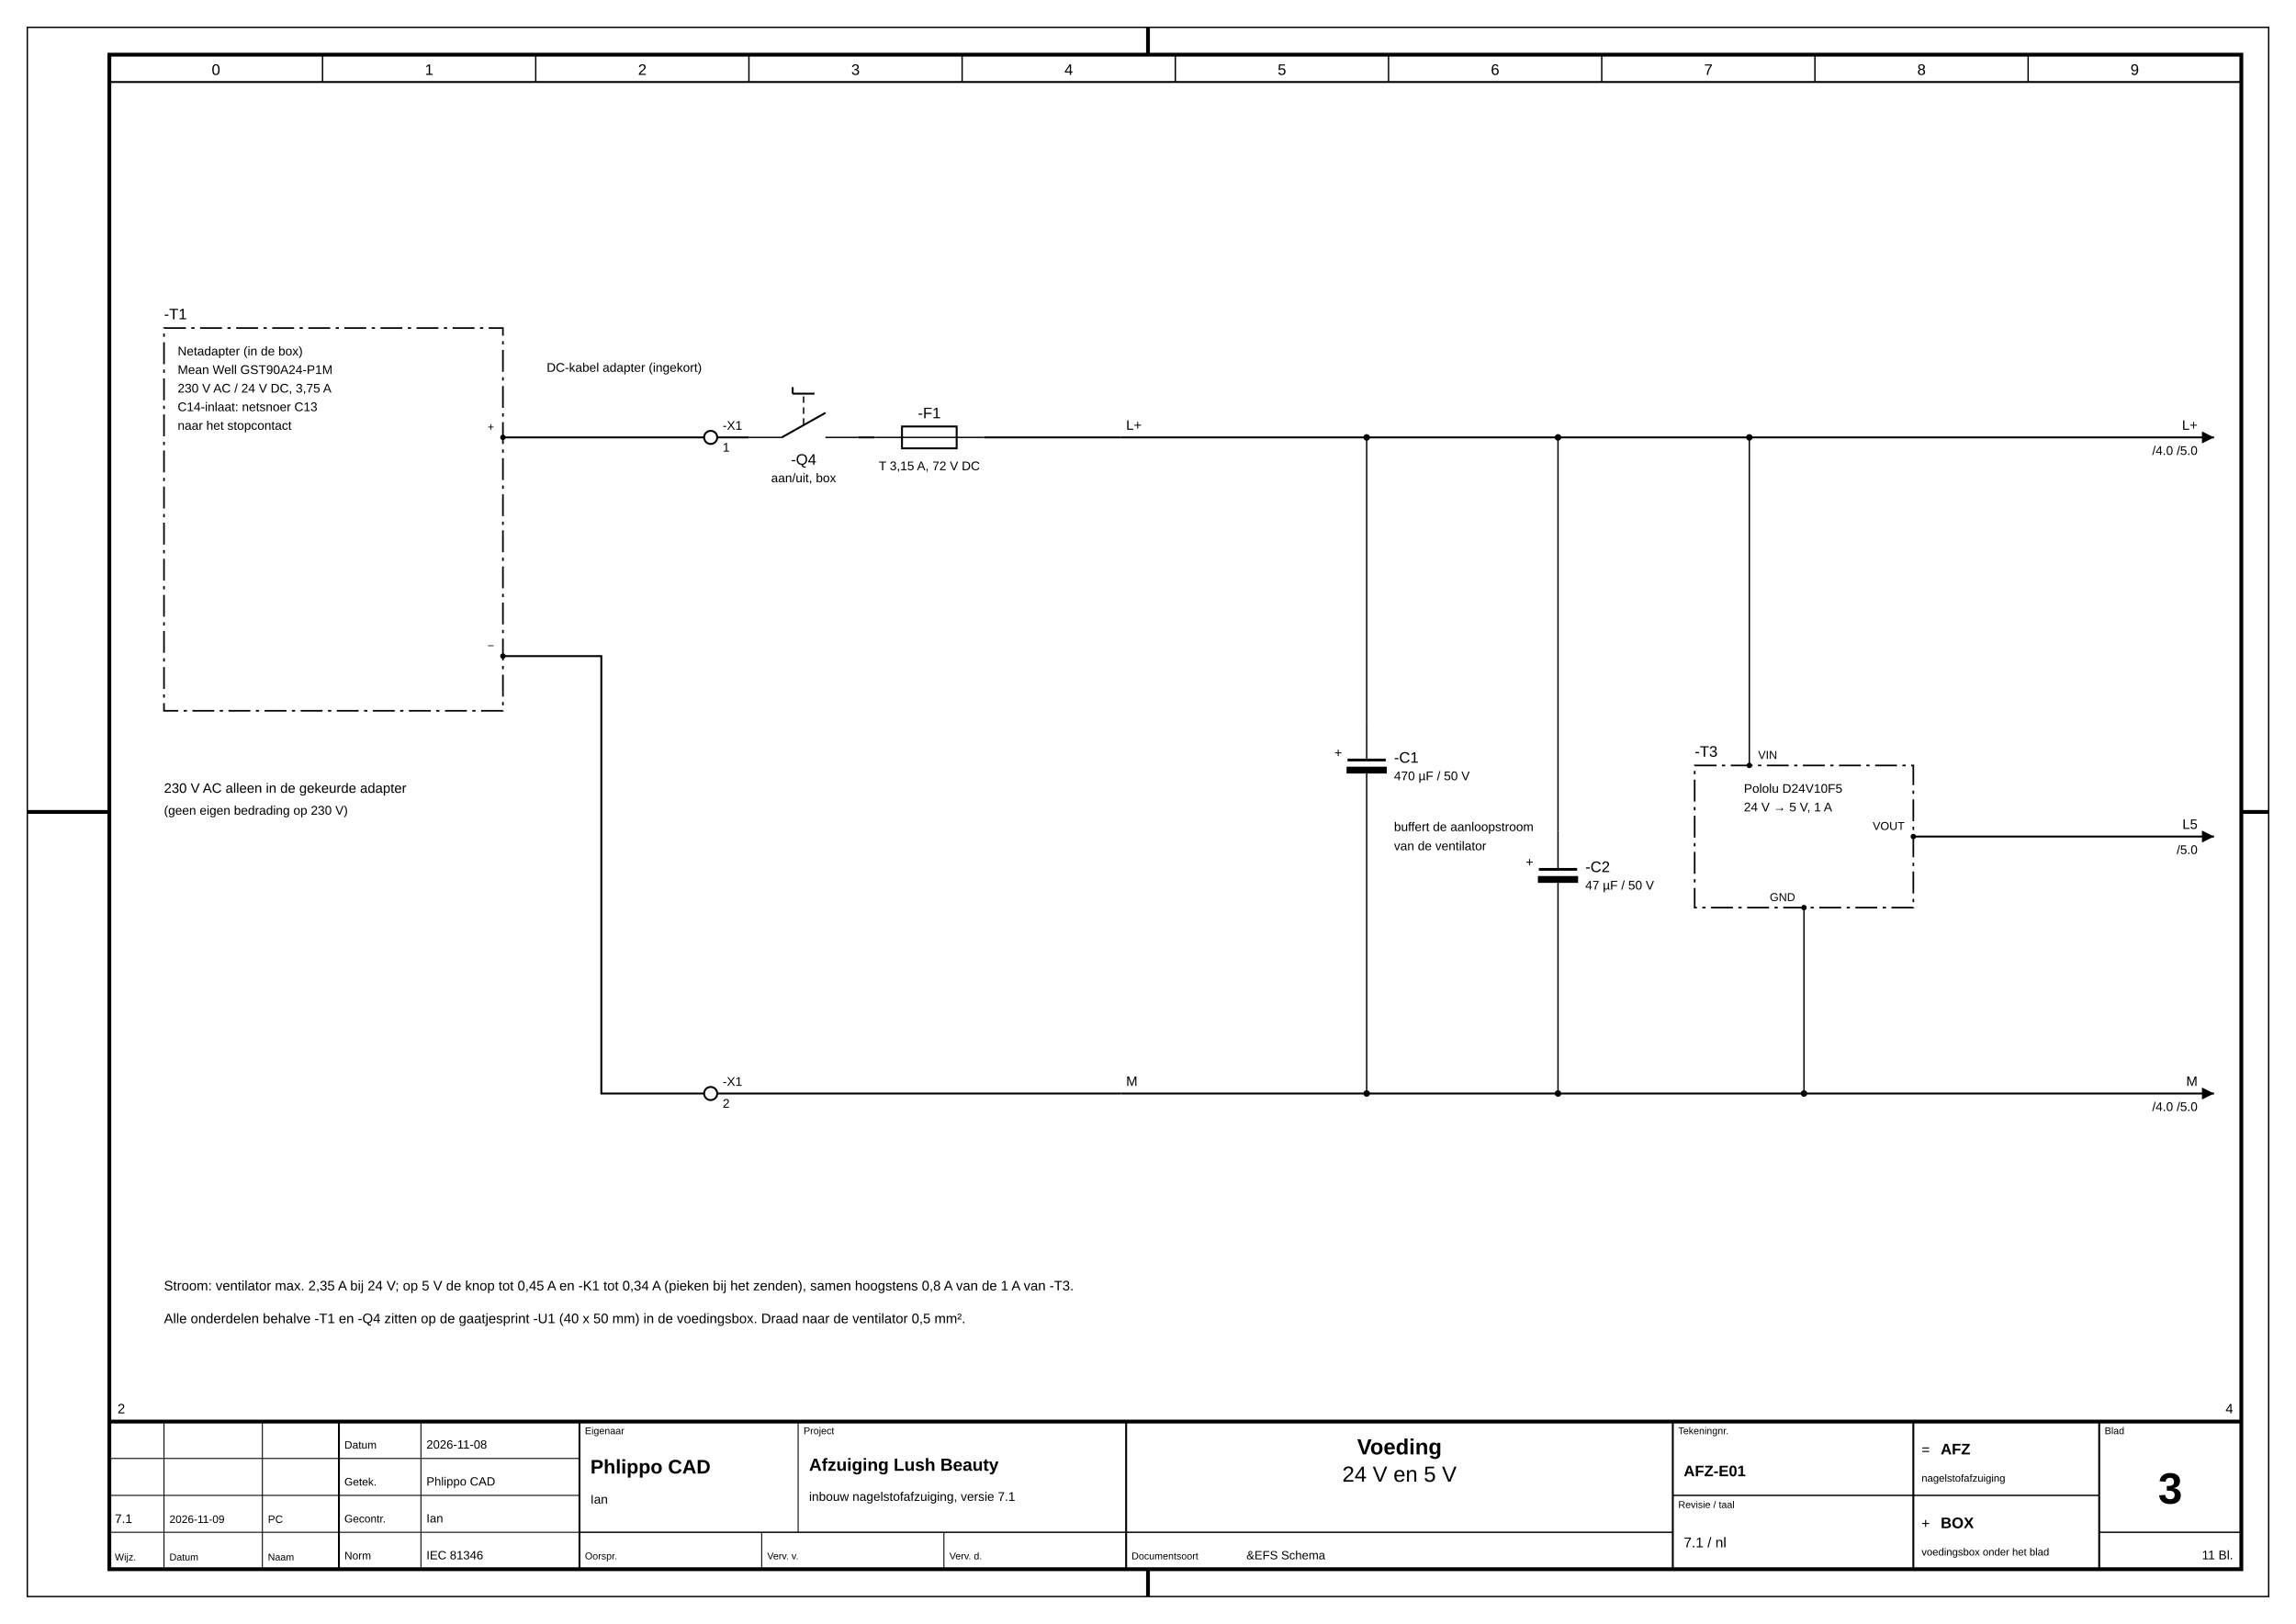
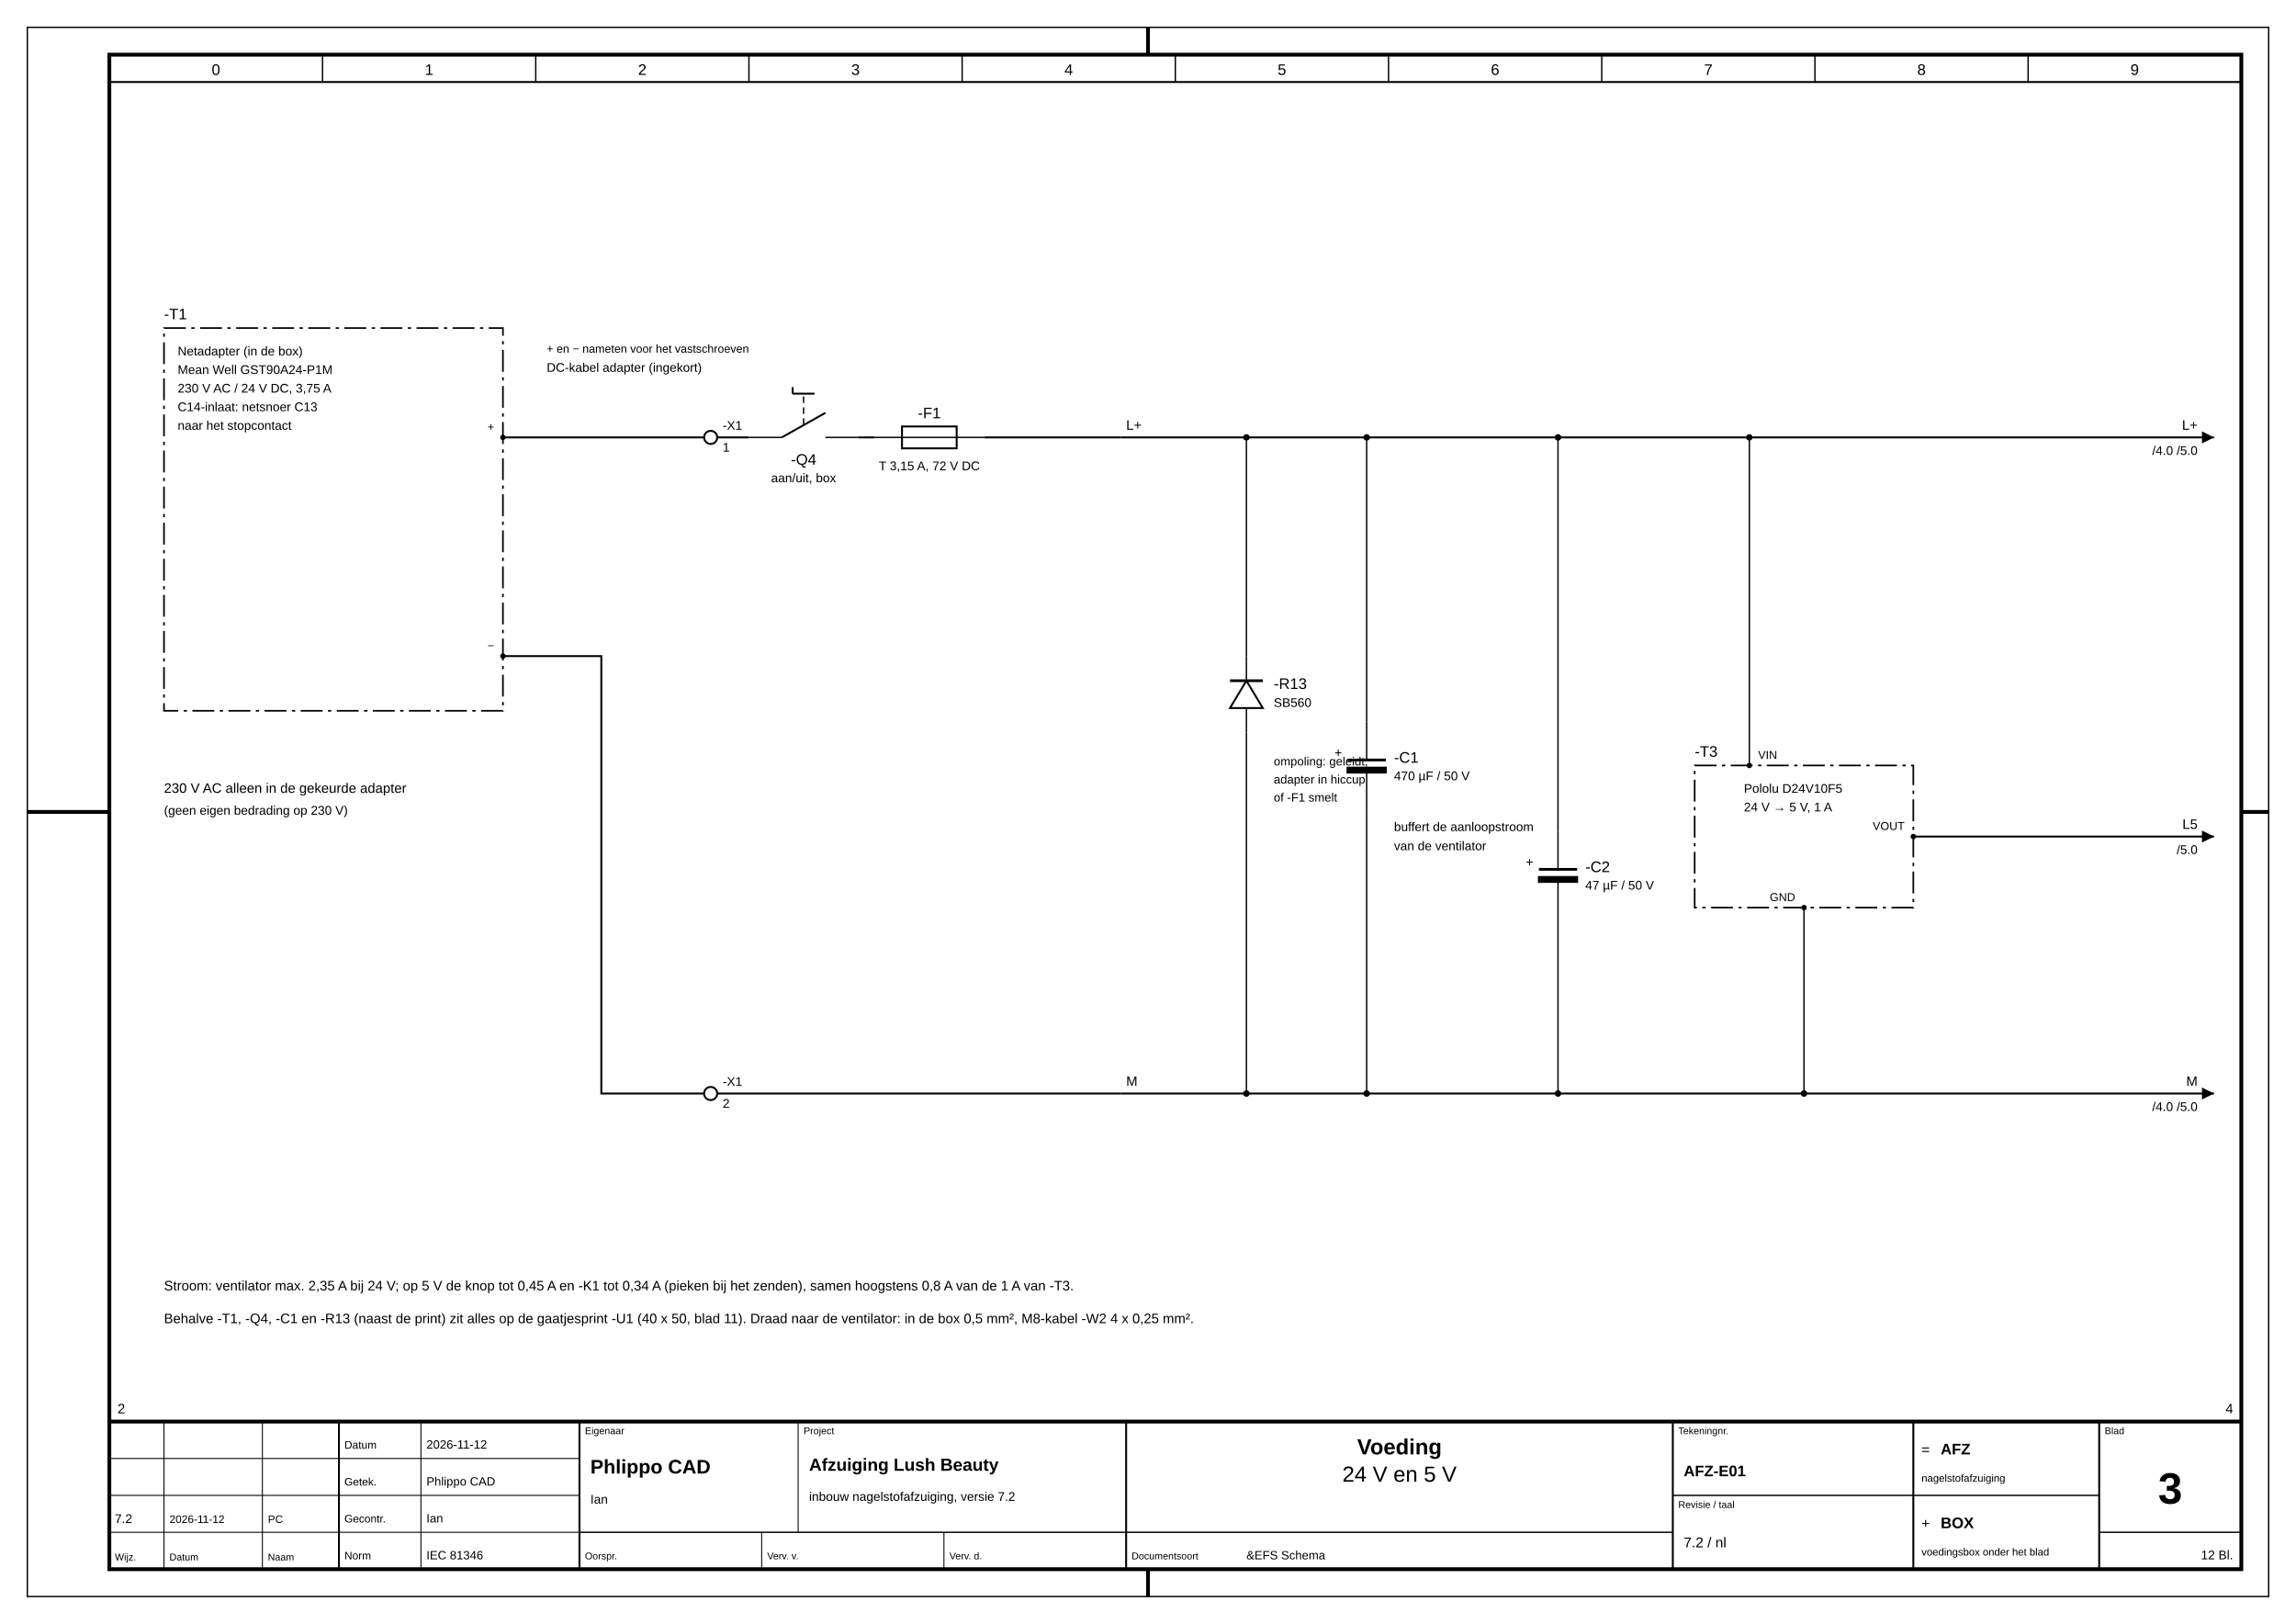
<svg xmlns="http://www.w3.org/2000/svg" viewBox="0 0 420 297" width="420mm" height="297mm" font-family="Arial, Helvetica, sans-serif">
  <rect width="420" height="297" fill="#fff" />
  <rect x="5" y="5" width="410" height="287" fill="none" stroke="#000" stroke-width="0.25" />
  <rect x="20" y="10" width="390" height="277" fill="none" stroke="#000" stroke-width="0.7" />
  <polyline points="210,5 210,10" fill="none" stroke="#000" stroke-width="0.7" />
  <polyline points="210,287 210,292" fill="none" stroke="#000" stroke-width="0.7" />
  <polyline points="5,148.5 20,148.5" fill="none" stroke="#000" stroke-width="0.7" />
  <polyline points="410,148.5 415,148.5" fill="none" stroke="#000" stroke-width="0.7" />
  <polyline points="20,15 410,15" fill="none" stroke="#000" stroke-width="0.35" />
  <text x="39.5" y="13.7" font-size="2.8" text-anchor="middle" fill="#000">0</text>
  <polyline points="59,10 59,15" fill="none" stroke="#000" stroke-width="0.25" />
  <text x="78.5" y="13.7" font-size="2.8" text-anchor="middle" fill="#000">1</text>
  <polyline points="98,10 98,15" fill="none" stroke="#000" stroke-width="0.25" />
  <text x="117.5" y="13.7" font-size="2.8" text-anchor="middle" fill="#000">2</text>
  <polyline points="137,10 137,15" fill="none" stroke="#000" stroke-width="0.25" />
  <text x="156.5" y="13.7" font-size="2.8" text-anchor="middle" fill="#000">3</text>
  <polyline points="176,10 176,15" fill="none" stroke="#000" stroke-width="0.25" />
  <text x="195.5" y="13.7" font-size="2.8" text-anchor="middle" fill="#000">4</text>
  <polyline points="215,10 215,15" fill="none" stroke="#000" stroke-width="0.25" />
  <text x="234.5" y="13.7" font-size="2.8" text-anchor="middle" fill="#000">5</text>
  <polyline points="254,10 254,15" fill="none" stroke="#000" stroke-width="0.25" />
  <text x="273.5" y="13.7" font-size="2.8" text-anchor="middle" fill="#000">6</text>
  <polyline points="293,10 293,15" fill="none" stroke="#000" stroke-width="0.25" />
  <text x="312.5" y="13.7" font-size="2.8" text-anchor="middle" fill="#000">7</text>
  <polyline points="332,10 332,15" fill="none" stroke="#000" stroke-width="0.25" />
  <text x="351.5" y="13.7" font-size="2.8" text-anchor="middle" fill="#000">8</text>
  <polyline points="371,10 371,15" fill="none" stroke="#000" stroke-width="0.25" />
  <text x="390.5" y="13.7" font-size="2.8" text-anchor="middle" fill="#000">9</text>
  <text x="21.5" y="258.5" font-size="2.5" text-anchor="start" fill="#000">2</text>
  <text x="408.5" y="258.5" font-size="2.5" text-anchor="end" fill="#000">4</text>
  <polyline points="20,260 410,260" fill="none" stroke="#000" stroke-width="0.7" />
  <polyline points="20,266.75 62,266.75" fill="none" stroke="#000" stroke-width="0.18" />
  <polyline points="20,273.5 62,273.5" fill="none" stroke="#000" stroke-width="0.18" />
  <polyline points="20,280.25 62,280.25" fill="none" stroke="#000" stroke-width="0.18" />
  <polyline points="30,260 30,287" fill="none" stroke="#000" stroke-width="0.18" />
  <polyline points="48,260 48,287" fill="none" stroke="#000" stroke-width="0.18" />
  <text x="21" y="285.4" font-size="1.8" text-anchor="start" fill="#000">Wijz.</text>
  <text x="31" y="285.4" font-size="1.8" text-anchor="start" fill="#000">Datum</text>
  <text x="49" y="285.4" font-size="1.8" text-anchor="start" fill="#000">Naam</text>
-   <text x="21" y="278.55" font-size="2.3" text-anchor="start" fill="#000">7.1</text>
-   <text x="31" y="278.55" font-size="2" text-anchor="start" fill="#000">2026-11-09</text>
+   <text x="21" y="278.55" font-size="2.3" text-anchor="start" fill="#000">7.2</text>
+   <text x="31" y="278.55" font-size="2" text-anchor="start" fill="#000">2026-11-12</text>
  <text x="49" y="278.55" font-size="2" text-anchor="start" fill="#000">PC</text>
  <polyline points="62,260 62,287" fill="none" stroke="#000" stroke-width="0.35" />
  <polyline points="62,266.75 106,266.75" fill="none" stroke="#000" stroke-width="0.18" />
  <polyline points="62,273.5 106,273.5" fill="none" stroke="#000" stroke-width="0.18" />
  <polyline points="62,280.25 106,280.25" fill="none" stroke="#000" stroke-width="0.18" />
  <polyline points="77,260 77,287" fill="none" stroke="#000" stroke-width="0.18" />
  <text x="63" y="264.95" font-size="2" text-anchor="start" fill="#000">Datum</text>
-   <text x="78" y="264.95" font-size="2.2" text-anchor="start" fill="#000">2026-11-08</text>
+   <text x="78" y="264.95" font-size="2.2" text-anchor="start" fill="#000">2026-11-12</text>
  <text x="63" y="271.7" font-size="2" text-anchor="start" fill="#000">Getek.</text>
  <text x="78" y="271.7" font-size="2.2" text-anchor="start" fill="#000">Phlippo CAD</text>
  <text x="63" y="278.45" font-size="2" text-anchor="start" fill="#000">Gecontr.</text>
  <text x="78" y="278.45" font-size="2.2" text-anchor="start" fill="#000">Ian</text>
  <text x="63" y="285.2" font-size="2" text-anchor="start" fill="#000">Norm</text>
  <text x="78" y="285.2" font-size="2.2" text-anchor="start" fill="#000">IEC 81346</text>
  <polyline points="106,260 106,287" fill="none" stroke="#000" stroke-width="0.35" />
  <polyline points="106,280.25 206,280.25" fill="none" stroke="#000" stroke-width="0.25" />
  <polyline points="146,260 146,280.25" fill="none" stroke="#000" stroke-width="0.18" />
  <text x="107" y="262.3" font-size="1.8" text-anchor="start" fill="#000">Eigenaar</text>
  <text x="108" y="269.5" font-size="3.6" text-anchor="start" fill="#000" font-weight="700">Phlippo CAD</text>
  <text x="108" y="275" font-size="2.3" text-anchor="start" fill="#000">Ian</text>
  <text x="147" y="262.3" font-size="1.8" text-anchor="start" fill="#000">Project</text>
  <text x="148" y="269" font-size="3.2" text-anchor="start" fill="#000" font-weight="700">Afzuiging Lush Beauty</text>
-   <text x="148" y="274.5" font-size="2.3" text-anchor="start" fill="#000">inbouw nagelstofafzuiging, versie 7.1</text>
+   <text x="148" y="274.5" font-size="2.3" text-anchor="start" fill="#000">inbouw nagelstofafzuiging, versie 7.2</text>
  <text x="107" y="285.2" font-size="1.8" text-anchor="start" fill="#000">Oorspr.</text>
  <text x="118" y="285.2" font-size="2" text-anchor="start" fill="#000" />
  <polyline points="139.33,280.25 139.33,287" fill="none" stroke="#000" stroke-width="0.18" />
  <text x="140.33" y="285.2" font-size="1.8" text-anchor="start" fill="#000">Verv. v.</text>
  <text x="151.33" y="285.2" font-size="2" text-anchor="start" fill="#000" />
  <polyline points="172.67,280.25 172.67,287" fill="none" stroke="#000" stroke-width="0.18" />
  <text x="173.67" y="285.2" font-size="1.8" text-anchor="start" fill="#000">Verv. d.</text>
  <text x="184.67" y="285.2" font-size="2" text-anchor="start" fill="#000" />
  <polyline points="206,260 206,287" fill="none" stroke="#000" stroke-width="0.35" />
  <polyline points="206,280.25 306,280.25" fill="none" stroke="#000" stroke-width="0.25" />
  <text x="256" y="266" font-size="4" text-anchor="middle" fill="#000" font-weight="700">Voeding</text>
  <text x="256" y="271" font-size="4" text-anchor="middle" fill="#000">24 V en 5 V</text>
  <text x="207" y="285.2" font-size="1.8" text-anchor="start" fill="#000">Documentsoort</text>
  <text x="228" y="285.2" font-size="2.2" text-anchor="start" fill="#000">&amp;EFS  Schema</text>
  <polyline points="306,260 306,287" fill="none" stroke="#000" stroke-width="0.35" />
  <polyline points="306,273.5 350,273.5" fill="none" stroke="#000" stroke-width="0.25" />
  <text x="307" y="262.3" font-size="1.8" text-anchor="start" fill="#000">Tekeningnr.</text>
  <text x="308" y="270" font-size="2.8" text-anchor="start" fill="#000" font-weight="700">AFZ-E01</text>
  <text x="307" y="275.8" font-size="1.8" text-anchor="start" fill="#000">Revisie / taal</text>
-   <text x="308" y="283" font-size="2.6" text-anchor="start" fill="#000">7.1 / nl</text>
+   <text x="308" y="283" font-size="2.6" text-anchor="start" fill="#000">7.2 / nl</text>
  <polyline points="350,260 350,287" fill="none" stroke="#000" stroke-width="0.35" />
  <polyline points="350,273.5 384,273.5" fill="none" stroke="#000" stroke-width="0.25" />
  <text x="351.5" y="266" font-size="2.6" text-anchor="start" fill="#000">=</text>
  <text x="355" y="266" font-size="2.8" text-anchor="start" fill="#000" font-weight="700">AFZ</text>
  <text x="351.5" y="271" font-size="1.9" text-anchor="start" fill="#000">nagelstofafzuiging</text>
  <text x="351.5" y="279.5" font-size="2.6" text-anchor="start" fill="#000">+</text>
  <text x="355" y="279.5" font-size="2.8" text-anchor="start" fill="#000" font-weight="700">BOX</text>
  <text x="351.5" y="284.5" font-size="1.9" text-anchor="start" fill="#000">voedingsbox onder het blad</text>
  <polyline points="384,260 384,287" fill="none" stroke="#000" stroke-width="0.35" />
  <polyline points="384,280.25 410,280.25" fill="none" stroke="#000" stroke-width="0.25" />
  <text x="385" y="262.3" font-size="1.8" text-anchor="start" fill="#000">Blad</text>
  <text x="397" y="275" font-size="8" text-anchor="middle" fill="#000" font-weight="700">3</text>
-   <text x="408.5" y="285.2" font-size="2.3" text-anchor="end" fill="#000">11 Bl.</text>
+   <text x="408.5" y="285.2" font-size="2.3" text-anchor="end" fill="#000">12 Bl.</text>
  <rect x="30" y="60" width="62" height="70" fill="none" stroke="#000" stroke-width="0.3" stroke-dasharray="4 1 0.6 1" />
  <text x="30" y="58.4" font-size="2.8" text-anchor="start" fill="#000">-T1</text>
  <text x="32.5" y="65" font-size="2.3" text-anchor="start" fill="#000">Netadapter (in de box)</text>
  <text x="32.5" y="68.4" font-size="2.3" text-anchor="start" fill="#000">Mean Well GST90A24-P1M</text>
  <text x="32.5" y="71.8" font-size="2.3" text-anchor="start" fill="#000">230 V AC / 24 V DC, 3,75 A</text>
  <text x="32.5" y="75.2" font-size="2.3" text-anchor="start" fill="#000">C14-inlaat: netsnoer C13</text>
  <text x="32.5" y="78.6" font-size="2.3" text-anchor="start" fill="#000">naar het stopcontact</text>
  <circle cx="92" cy="80" r="0.5" fill="#000" />
  <text x="90.4" y="78.8" font-size="2.1" text-anchor="end" fill="#000">+</text>
  <circle cx="92" cy="120" r="0.5" fill="#000" />
  <text x="90.4" y="118.8" font-size="2.1" text-anchor="end" fill="#000">−</text>
  <text x="30" y="145" font-size="2.5" text-anchor="start" fill="#000">230 V AC alleen in de gekeurde adapter</text>
  <text x="30" y="149" font-size="2.3" text-anchor="start" fill="#000">(geen eigen bedrading op 230 V)</text>
  <polyline points="92,80 128.8,80" fill="none" stroke="#000" stroke-width="0.35" />
  <polyline points="92,120 110,120 110,200 128.8,200" fill="none" stroke="#000" stroke-width="0.35" />
  <circle cx="130" cy="80" r="1.2" fill="#fff" stroke="#000" stroke-width="0.35" />
  <text x="132.2" y="78.6" font-size="2.3" text-anchor="start" fill="#000">-X1</text>
  <text x="132.2" y="82.6" font-size="2.3" text-anchor="start" fill="#000">1</text>
  <circle cx="130" cy="200" r="1.2" fill="#fff" stroke="#000" stroke-width="0.35" />
  <text x="132.2" y="198.6" font-size="2.3" text-anchor="start" fill="#000">-X1</text>
  <text x="132.2" y="202.6" font-size="2.3" text-anchor="start" fill="#000">2</text>
  <text x="100" y="68" font-size="2.3" text-anchor="start" fill="#000">DC-kabel adapter (ingekort)</text>
  <polyline points="131.2,80 137,80" fill="none" stroke="#000" stroke-width="0.35" />
  <polyline points="137,80 143,80" fill="none" stroke="#000" stroke-width="0.25" />
  <polyline points="143,80 151,75.5" fill="none" stroke="#000" stroke-width="0.35" />
  <polyline points="151,80 157,80" fill="none" stroke="#000" stroke-width="0.25" />
  <polyline points="147,77.7 147,72" fill="none" stroke="#000" stroke-width="0.25" stroke-dasharray="1.2 0.8" />
  <polyline points="145,72 149,72" fill="none" stroke="#000" stroke-width="0.35" />
  <polyline points="145,72 145,70.8" fill="none" stroke="#000" stroke-width="0.35" />
  <text x="147" y="85" font-size="2.8" text-anchor="middle" fill="#000">-Q4</text>
  <text x="147" y="88.2" font-size="2.3" text-anchor="middle" fill="#000">aan/uit, box</text>
  <polyline points="157,80 160,80" fill="none" stroke="#000" stroke-width="0.35" />
  <polyline points="160,80 165,80" fill="none" stroke="#000" stroke-width="0.25" />
  <rect x="165" y="78" width="10" height="4" fill="none" stroke="#000" stroke-width="0.35" />
  <polyline points="165,80 175,80" fill="none" stroke="#000" stroke-width="0.25" />
  <polyline points="175,80 180,80" fill="none" stroke="#000" stroke-width="0.25" />
  <text x="170" y="76.5" font-size="2.8" text-anchor="middle" fill="#000">-F1</text>
  <text x="170" y="86" font-size="2.3" text-anchor="middle" fill="#000">T 3,15 A, 72 V DC</text>
  <polyline points="180,80 205,80" fill="none" stroke="#000" stroke-width="0.35" />
  <polyline points="131.2,200 205,200" fill="none" stroke="#000" stroke-width="0.35" />
  <polyline points="205,80 405,80" fill="none" stroke="#000" stroke-width="0.35" />
  <text x="206" y="78.6" font-size="2.5" text-anchor="start" fill="#000">L+</text>
  <polygon points="405,80 402.8,78.9 402.8,81.1" fill="#000" />
  <text x="402" y="78.6" font-size="2.5" text-anchor="end" fill="#000">L+</text>
  <text x="402" y="83.2" font-size="2.3" text-anchor="end" fill="#000">/4.0  /5.0</text>
  <polyline points="205,200 405,200" fill="none" stroke="#000" stroke-width="0.35" />
  <text x="206" y="198.6" font-size="2.5" text-anchor="start" fill="#000">M</text>
  <polygon points="405,200 402.8,198.9 402.8,201.1" fill="#000" />
  <text x="402" y="198.6" font-size="2.5" text-anchor="end" fill="#000">M</text>
  <text x="402" y="203.2" font-size="2.3" text-anchor="end" fill="#000">/4.0  /5.0</text>
  <circle cx="250" cy="80" r="0.6" fill="#000" />
  <polyline points="250,80 250,132" fill="none" stroke="#000" stroke-width="0.25" />
  <polyline points="250,132 250,139" fill="none" stroke="#000" stroke-width="0.25" />
  <polyline points="246.5,139 253.5,139" fill="none" stroke="#000" stroke-width="0.5" />
  <rect x="246.5" y="140.4" width="7" height="0.9" fill="#000" stroke="#000" stroke-width="0.35" />
  <text x="245.5" y="138.5" font-size="2.4" text-anchor="end" fill="#000">+</text>
  <polyline points="250,141.3 250,148" fill="none" stroke="#000" stroke-width="0.25" />
  <text x="255" y="139.5" font-size="2.8" text-anchor="start" fill="#000">-C1</text>
  <text x="255" y="142.7" font-size="2.3" text-anchor="start" fill="#000">470 µF / 50 V</text>
  <polyline points="250,148 250,200" fill="none" stroke="#000" stroke-width="0.25" />
  <circle cx="250" cy="200" r="0.6" fill="#000" />
  <text x="255" y="152" font-size="2.3" text-anchor="start" fill="#000">buffert de aanloopstroom</text>
  <text x="255" y="155.5" font-size="2.3" text-anchor="start" fill="#000">van de ventilator</text>
  <circle cx="285" cy="80" r="0.6" fill="#000" />
  <polyline points="285,80 285,152" fill="none" stroke="#000" stroke-width="0.25" />
  <polyline points="285,152 285,159" fill="none" stroke="#000" stroke-width="0.25" />
  <polyline points="281.5,159 288.5,159" fill="none" stroke="#000" stroke-width="0.5" />
  <rect x="281.5" y="160.4" width="7" height="0.9" fill="#000" stroke="#000" stroke-width="0.35" />
  <text x="280.5" y="158.5" font-size="2.4" text-anchor="end" fill="#000">+</text>
  <polyline points="285,161.3 285,168" fill="none" stroke="#000" stroke-width="0.25" />
  <text x="290" y="159.5" font-size="2.8" text-anchor="start" fill="#000">-C2</text>
  <text x="290" y="162.7" font-size="2.3" text-anchor="start" fill="#000">47 µF / 50 V</text>
  <polyline points="285,168 285,200" fill="none" stroke="#000" stroke-width="0.25" />
  <circle cx="285" cy="200" r="0.6" fill="#000" />
  <circle cx="320" cy="80" r="0.6" fill="#000" />
  <polyline points="320,80 320,140" fill="none" stroke="#000" stroke-width="0.25" />
  <rect x="310" y="140" width="40" height="26" fill="none" stroke="#000" stroke-width="0.3" stroke-dasharray="4 1 0.6 1" />
  <text x="310" y="138.4" font-size="2.8" text-anchor="start" fill="#000">-T3</text>
  <text x="319" y="145" font-size="2.3" text-anchor="start" fill="#000">Pololu D24V10F5</text>
  <text x="319" y="148.4" font-size="2.3" text-anchor="start" fill="#000">24 V → 5 V, 1 A</text>
  <circle cx="320" cy="140" r="0.5" fill="#000" />
  <text x="321.6" y="138.8" font-size="2.1" text-anchor="start" fill="#000">VIN</text>
  <circle cx="350" cy="153" r="0.5" fill="#000" />
  <text x="348.4" y="151.8" font-size="2.1" text-anchor="end" fill="#000">VOUT</text>
  <circle cx="330" cy="166" r="0.5" fill="#000" />
  <text x="328.4" y="164.8" font-size="2.1" text-anchor="end" fill="#000">GND</text>
  <polyline points="330,166 330,200" fill="none" stroke="#000" stroke-width="0.25" />
  <circle cx="330" cy="200" r="0.6" fill="#000" />
  <polyline points="350,153 405,153" fill="none" stroke="#000" stroke-width="0.35" />
  <polygon points="405,153 402.8,151.9 402.8,154.1" fill="#000" />
  <text x="402" y="151.6" font-size="2.5" text-anchor="end" fill="#000">L5</text>
  <text x="402" y="156.2" font-size="2.3" text-anchor="end" fill="#000">/5.0</text>
+   <circle cx="228" cy="80" r="0.6" fill="#000" />
+   <polyline points="228,80 228,120" fill="none" stroke="#000" stroke-width="0.25" />
+   <polyline points="228,120 228,124.5" fill="none" stroke="#000" stroke-width="0.25" />
+   <polyline points="225,124.5 231,124.5" fill="none" stroke="#000" stroke-width="0.5" />
+   <polygon points="228,124.5 225,129.5 231,129.5" fill="none" stroke="#000" stroke-width="0.35" />
+   <polyline points="228,129.5 228,134" fill="none" stroke="#000" stroke-width="0.25" />
+   <text x="233" y="126" font-size="2.8" text-anchor="start" fill="#000">-R13</text>
+   <text x="233" y="129.3" font-size="2.3" text-anchor="start" fill="#000">SB560</text>
+   <polyline points="228,134 228,200" fill="none" stroke="#000" stroke-width="0.25" />
+   <circle cx="228" cy="200" r="0.6" fill="#000" />
+   <text x="233" y="140" font-size="2.2" text-anchor="start" fill="#000">ompoling: geleidt,</text>
+   <text x="233" y="143.3" font-size="2.2" text-anchor="start" fill="#000">adapter in hiccup</text>
+   <text x="233" y="146.6" font-size="2.2" text-anchor="start" fill="#000">of -F1 smelt</text>
  <text x="30" y="236" font-size="2.5" text-anchor="start" fill="#000">Stroom: ventilator max. 2,35 A bij 24 V; op 5 V de knop tot 0,45 A en -K1 tot 0,34 A (pieken bij het zenden), samen hoogstens 0,8 A van de 1 A van -T3.</text>
-   <text x="30" y="242" font-size="2.5" text-anchor="start" fill="#000">Alle onderdelen behalve -T1 en -Q4 zitten op de gaatjesprint -U1 (40 x 50 mm) in de voedingsbox. Draad naar de ventilator 0,5 mm².</text>
+   <text x="30" y="242" font-size="2.5" text-anchor="start" fill="#000">Behalve -T1, -Q4, -C1 en -R13 (naast de print) zit alles op de gaatjesprint -U1 (40 x 50, blad 11). Draad naar de ventilator: in de box 0,5 mm², M8-kabel -W2 4 x 0,25 mm².</text>
+   <text x="100" y="64.5" font-size="2.1" text-anchor="start" fill="#000">+ en − nameten voor het vastschroeven</text>
</svg>
